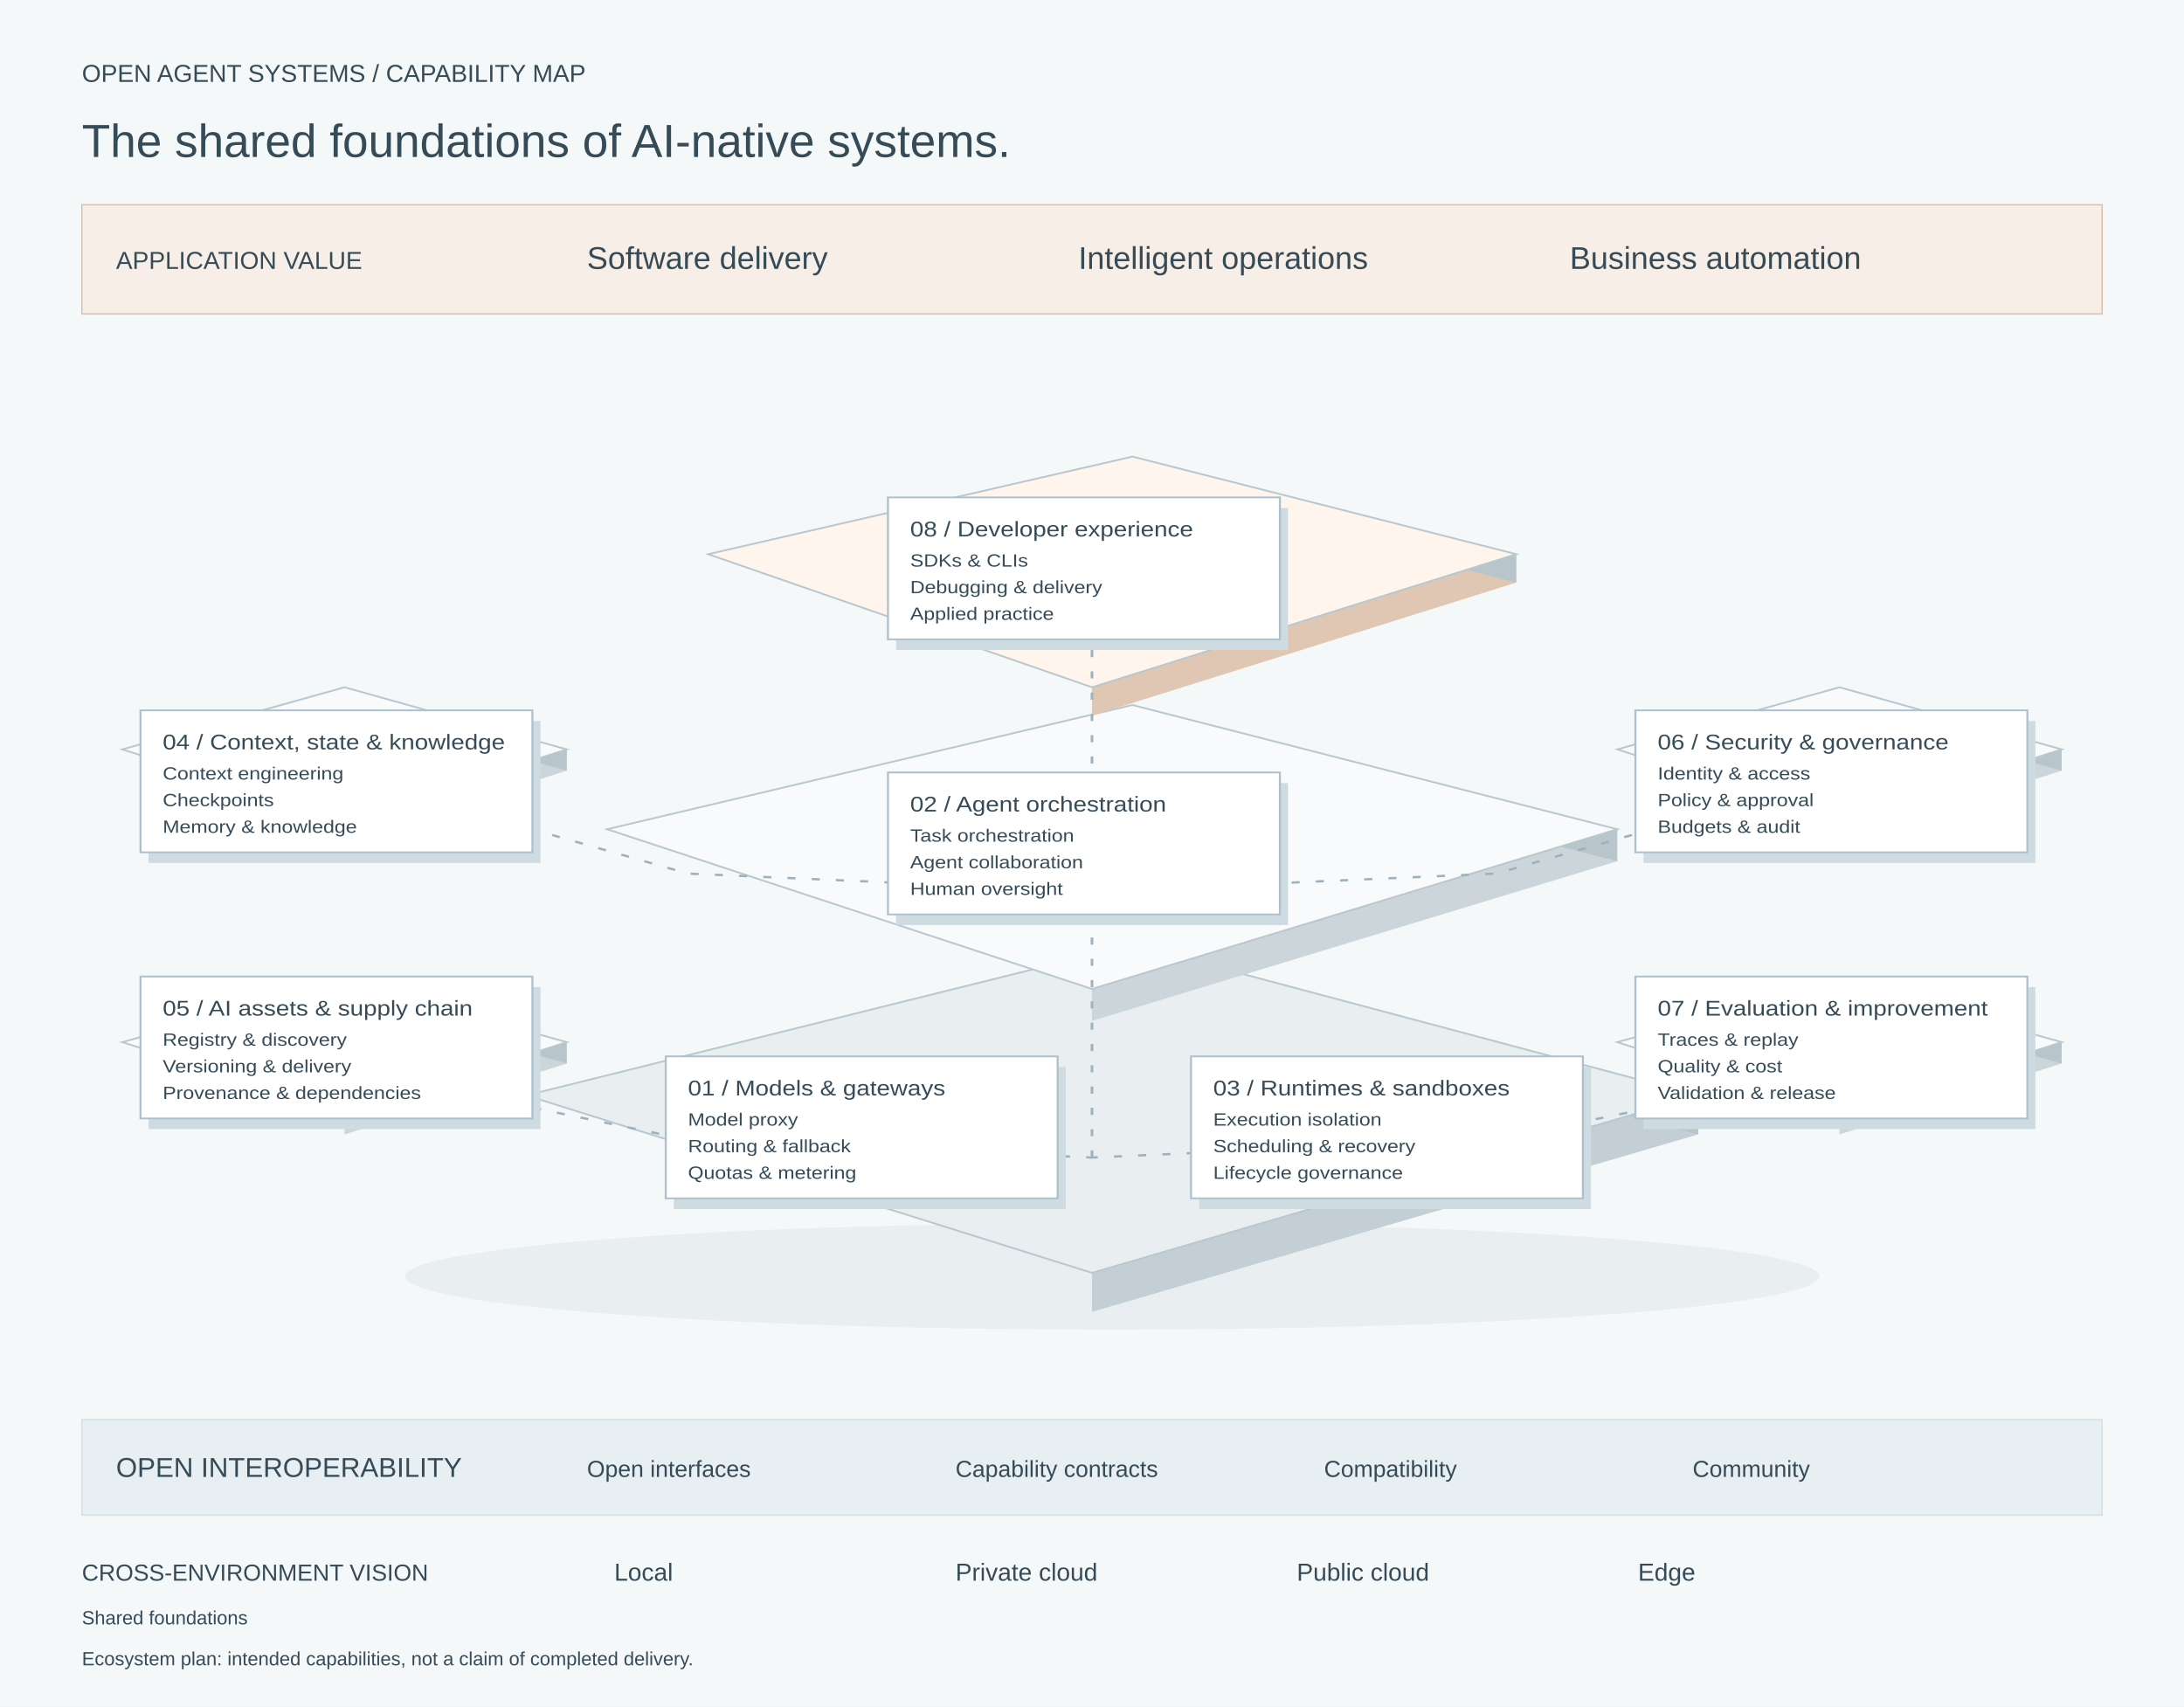
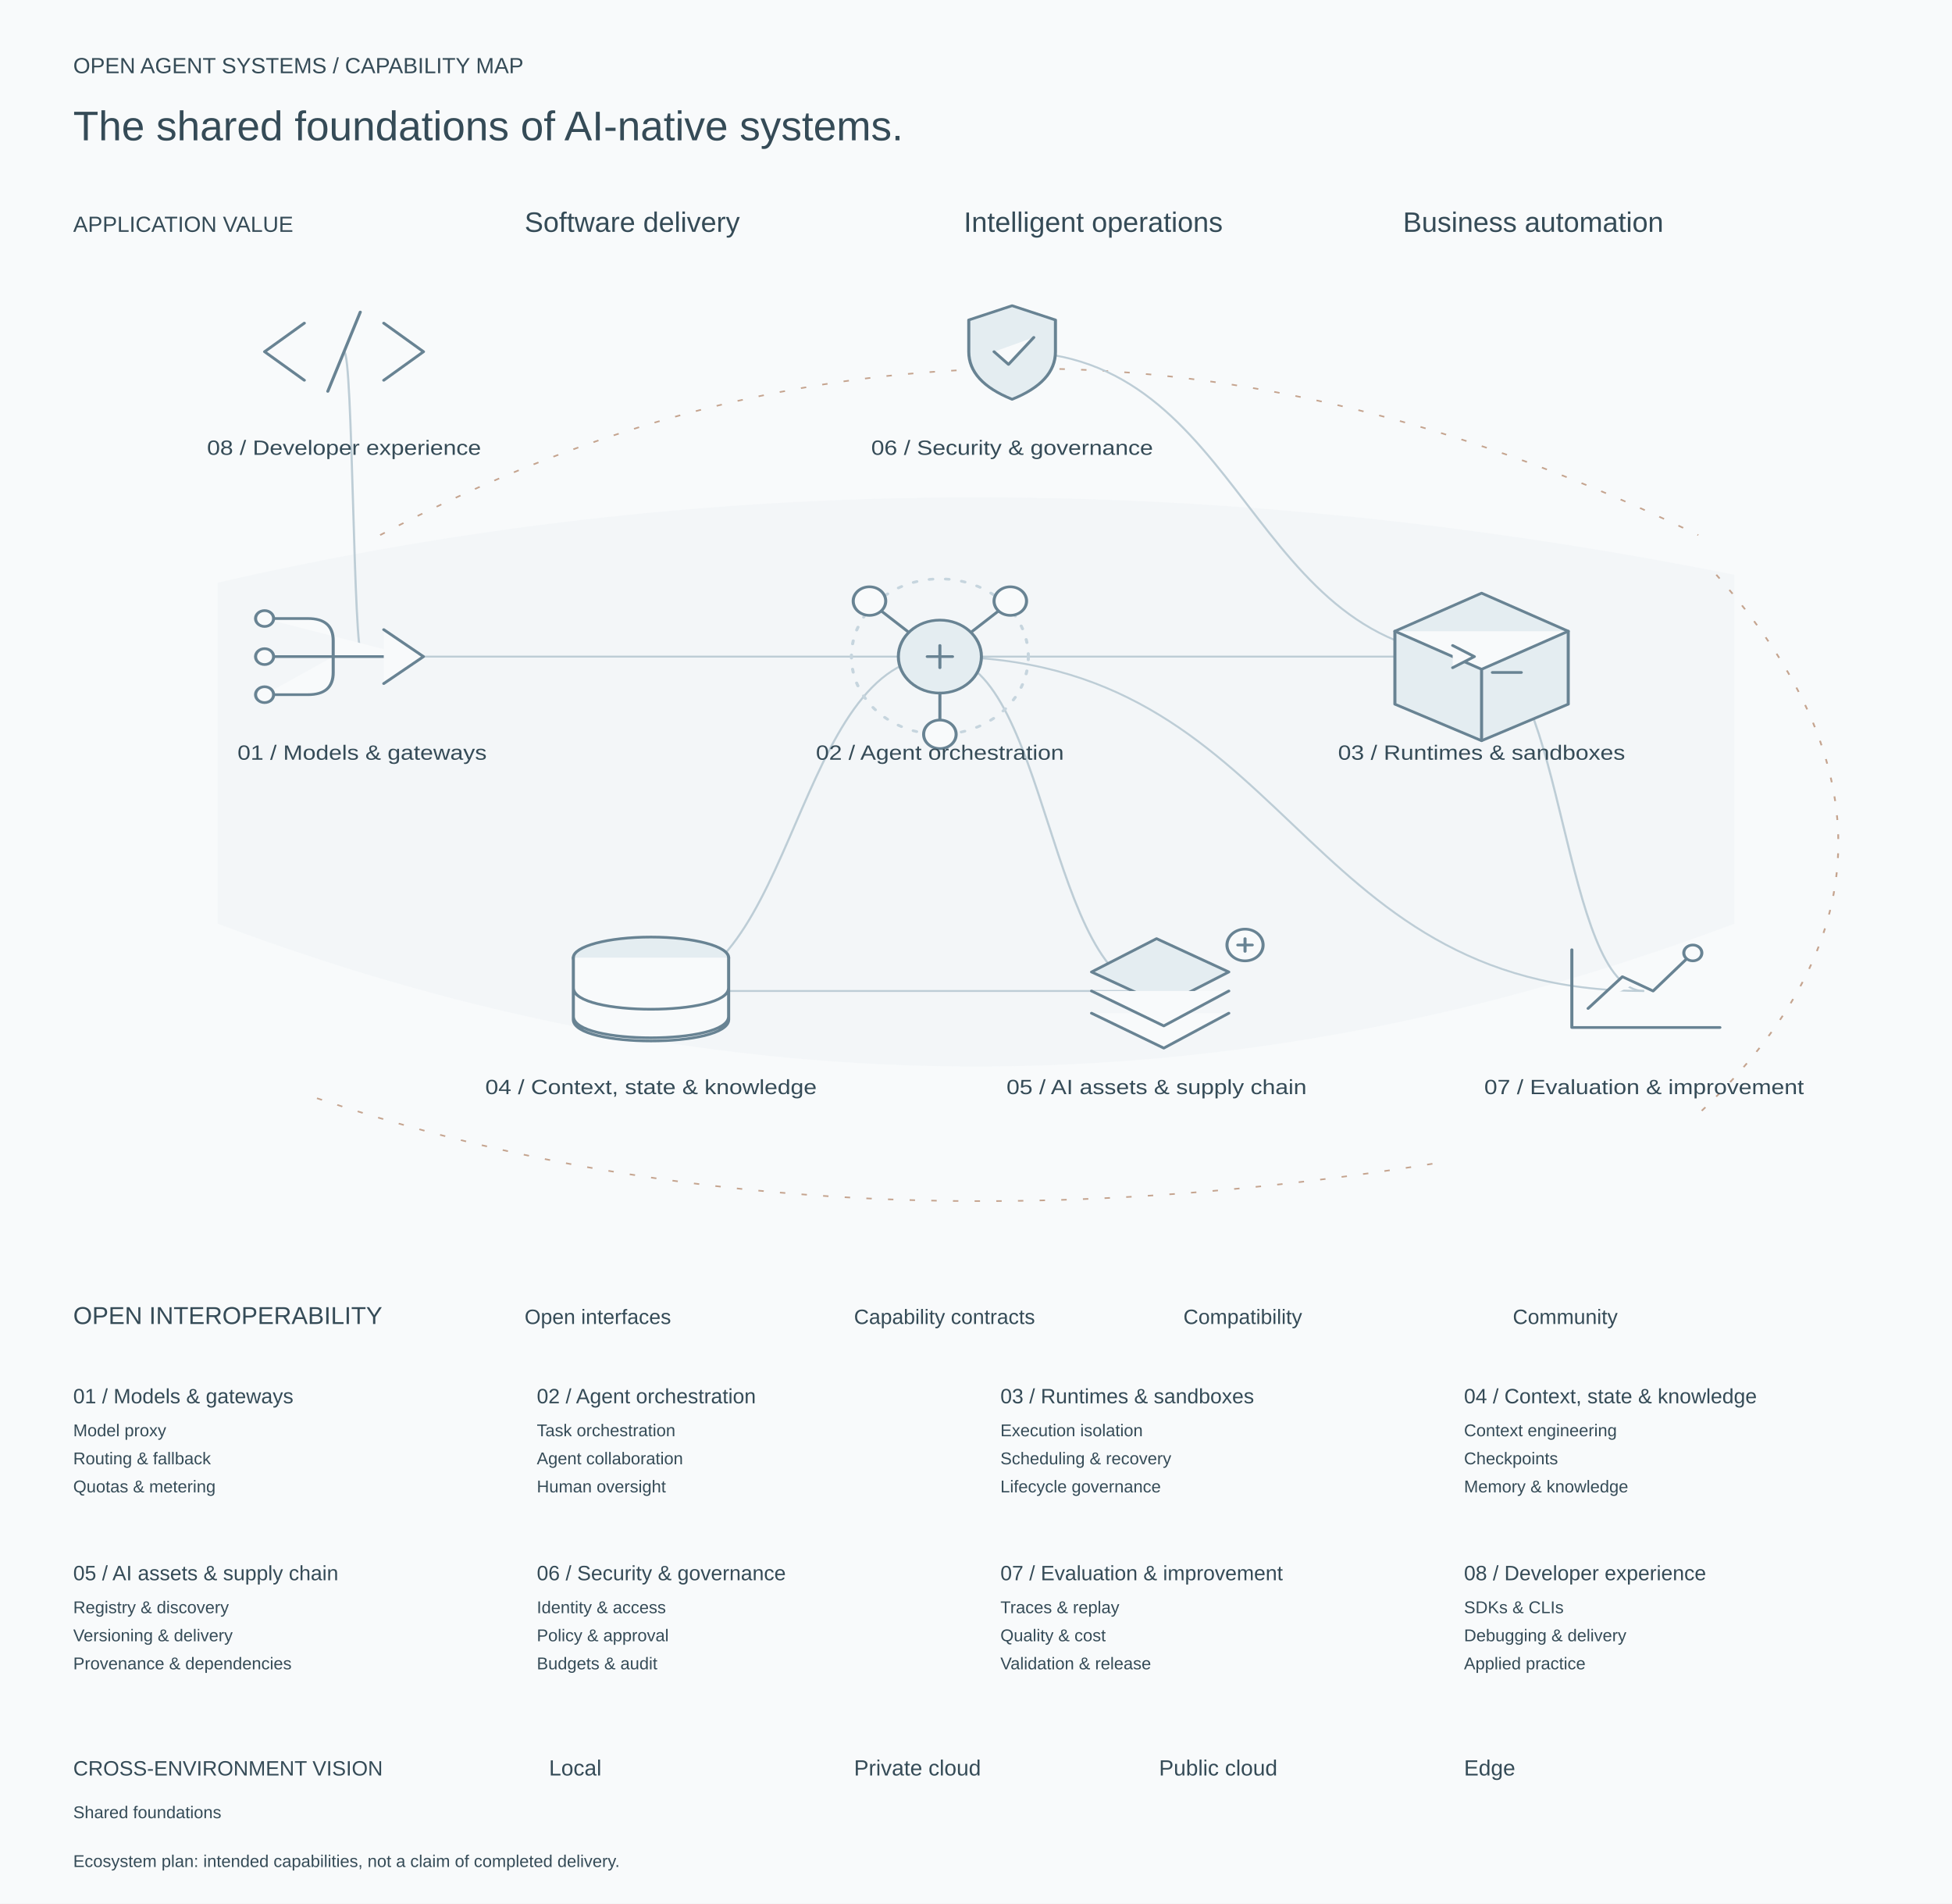
- <svg xmlns="http://www.w3.org/2000/svg" width="1600" height="1250" viewBox="0 0 1600 1250" role="img" aria-labelledby="title desc">
-   <style>text{font-family:Arial,"PingFang SC",sans-serif;fill:#354b57}.iso-map-connections{fill:none;stroke:#9eb2bd;stroke-width:1.3;stroke-dasharray:4 8}</style>
-   <rect width="1600" height="1250" fill="#f5f8f9" />
-   <text x="60" y="60" font-size="18">OPEN AGENT SYSTEMS / CAPABILITY MAP</text>
-   <text x="60" y="115" font-size="34">The shared foundations of AI-native systems.</text>
-   <rect x="60" y="150" width="1480" height="80" fill="#f7eee7" stroke="#d9c1af" />
-   <text x="85" y="197" font-size="18">APPLICATION VALUE</text>
-   <text x="430" y="197" font-size="23">Software delivery</text>
-   <text x="790" y="197" font-size="23">Intelligent operations</text>
-   <text x="1150" y="197" font-size="23">Business automation</text>
+ <svg xmlns="http://www.w3.org/2000/svg" width="1600" height="1560" viewBox="0 0 1600 1560" role="img" aria-labelledby="title desc">
+   <style>text{font-family:Arial,"PingFang SC",sans-serif;fill:#354b57}.scene-field{fill:#e8eef2;opacity:.3}.scene-boundary{fill:none;stroke:#c5a48f;stroke-dasharray:3 9}.scene-symbol{fill:#f8fafb;stroke:#688393;stroke-width:1.7;stroke-linejoin:round;stroke-linecap:round}.symbol-core,.symbol-volume{fill:#e4edf1}.symbol-halo{fill:none;stroke:#c6d5de;stroke-dasharray:2 7}.scene-edge{fill:none;stroke:#bdcdd6;stroke-width:1.2}</style>
+   <rect width="1600" height="1560" fill="#f8fafb" />
+   <text x="60" y="60" font-size="18" text-anchor="start">OPEN AGENT SYSTEMS / CAPABILITY MAP</text>
+   <text x="60" y="115" font-size="34" text-anchor="start">The shared foundations of AI-native systems.</text>
+   <text x="60" y="190" font-size="18" text-anchor="start">APPLICATION VALUE</text>
+   <text x="430" y="190" font-size="23" text-anchor="start">Software delivery</text>
+   <text x="790" y="190" font-size="23" text-anchor="start">Intelligent operations</text>
+   <text x="1150" y="190" font-size="23" text-anchor="start">Business automation</text>
  <g transform="translate(60 250) scale(1.48 1.3)">
-     <ellipse cx="510" cy="527" rx="350" ry="30" fill="#7a919b" opacity=".10" />
-     <g class="iso-deck">
-       <polygon points="500,525 800,425 800,447 500,547" fill="#c3cfd5" />
-       <polygon points="520,340 800,425 800,447 520,362" fill="#b8c6cc" />
-       <polygon points="220,425 520,340 800,425 500,525" fill="#e9eff1" stroke="#b9c8ce" stroke-width="1" />
+     <path class="scene-field" d="M80 175Q480 70 920 170V390Q500 570 80 390Z" />
+     <path class="scene-boundary" d="M170 145Q520-65 900 145M910 170Q1050 350 900 510M135 500Q410 605 760 540" />
+     <path class="scene-edge" data-from="7" data-to="0" d="M150.0 29.4C155.0 29.4,155.0 221.6,160.0 221.6" />
+     <path class="scene-edge" data-from="0" data-to="1" d="M160.0 221.6C320.0 221.6,320.0 221.6,480.0 221.6" />
+     <path class="scene-edge" data-from="1" data-to="2" d="M480.0 221.6C630.0 221.6,630.0 221.6,780.0 221.6" />
+     <path class="scene-edge" data-from="3" data-to="1" d="M320.0 432.4C400.0 432.4,400.0 221.6,480.0 221.6" />
+     <path class="scene-edge" data-from="1" data-to="4" d="M480.0 221.6C540.0 221.6,540.0 432.4,600.0 432.4" />
+     <path class="scene-edge" data-from="2" data-to="6" d="M780.0 221.6C825.0 221.6,825.0 432.4,870.0 432.4" />
+     <path class="scene-edge" data-from="6" data-to="1" d="M870.0 432.4C675.0 432.4,675.0 221.6,480.0 221.6" />
+     <path class="scene-edge" data-from="4" data-to="3" d="M600.0 432.4C460.0 432.4,460.0 432.4,320.0 432.4" />
+     <path class="scene-edge" data-from="5" data-to="2" d="M520.0 29.4C650.0 29.4,650.0 221.6,780.0 221.6" />
+     <g class="scene-object" data-object="0">
+       <g class="scene-symbol" transform="translate(160.0 221.6)">
+         <g class="scene-glyph">
+           <path d="M-54-24H-30Q-16-24-16-10V0H28M-54 0H28M-54 24H-30Q-16 24-16 10V0" />
+           <circle cx="-54" cy="-24" r="5" />
+           <circle cx="-54" cy="0" r="5" />
+           <circle cx="-54" cy="24" r="5" />
+           <path d="M12-17L34 0 12 17" />
+         </g>
+       </g>
    </g>
-     <g class="iso-deck">
-       <polygon points="500,365 760,275 760,293 500,383" fill="#ccd6da" />
-       <polygon points="520,205 760,275 760,293 520,223" fill="#b8c6cc" />
-       <polygon points="260,275 520,205 760,275 500,365" fill="#f8fafb" stroke="#b9c8ce" stroke-width="1" />
+     <g class="scene-object" data-object="1">
+       <g class="scene-symbol" transform="translate(480.0 221.6)">
+         <g class="scene-glyph">
+           <circle class="symbol-halo" r="49" />
+           <circle class="symbol-core" r="23" />
+           <path d="M-18-16L-35-31M18-16L35-31M0 23V42" />
+           <circle cx="-39" cy="-35" r="9" />
+           <circle cx="39" cy="-35" r="9" />
+           <circle cy="49" r="9" />
+           <path d="M-7 0H7M0-7V7" />
+         </g>
+       </g>
    </g>
-     <g class="iso-deck">
-       <polygon points="500,195 710,120 710,136 500,211" fill="#dfc7b4" />
-       <polygon points="520,65 710,120 710,136 520,81" fill="#b8c6cc" />
-       <polygon points="310,120 520,65 710,120 500,195" fill="#fff5ec" stroke="#b9c8ce" stroke-width="1" />
+     <g class="scene-object" data-object="2">
+       <g class="scene-symbol" transform="translate(780.0 221.6)">
+         <g class="scene-glyph">
+           <path class="symbol-volume" d="M0-40L48-16V30L0 53-48 30V-16Z" />
+           <path d="M-48-16L0 8 48-16M0 8V53" />
+           <path d="M-16-7L-4 0-16 7M6 10H22" />
+         </g>
+       </g>
    </g>
-     <g class="iso-deck">
-       <polygon points="130,270 240,230 240,242 130,282" fill="#ccd6da" />
-       <polygon points="130,195 240,230 240,242 130,207" fill="#b8c6cc" />
-       <polygon points="20,230 130,195 240,230 130,270" fill="#f8fafb" stroke="#b9c8ce" stroke-width="1" />
+     <g class="scene-object" data-object="3">
+       <g class="scene-symbol" transform="translate(320.0 432.4)">
+         <g class="scene-glyph">
+           <ellipse class="symbol-volume" rx="43" ry="13" cy="-21" />
+           <path d="M-43-21V18C-43 36 43 36 43 18V-21M-43-2C-43 16 43 16 43-2M-43 16C-43 34 43 34 43 16" />
+         </g>
+       </g>
    </g>
-     <g class="iso-deck">
-       <polygon points="130,435 240,395 240,407 130,447" fill="#ccd6da" />
-       <polygon points="130,360 240,395 240,407 130,372" fill="#b8c6cc" />
-       <polygon points="20,395 130,360 240,395 130,435" fill="#f8fafb" stroke="#b9c8ce" stroke-width="1" />
+     <g class="scene-object" data-object="4">
+       <g class="scene-symbol" transform="translate(600.0 432.4)">
+         <g class="scene-glyph">
+           <path class="symbol-volume" d="M-36-12L0-33 40-12 4 9Z" />
+           <path d="M-36 0L4 22 40 0M-36 14L4 36 40 14" />
+           <circle cx="49" cy="-29" r="10" />
+           <path d="M45-29H53M49-33V-25" />
+         </g>
+       </g>
    </g>
-     <g class="iso-deck">
-       <polygon points="870,270 980,230 980,242 870,282" fill="#ccd6da" />
-       <polygon points="870,195 980,230 980,242 870,207" fill="#b8c6cc" />
-       <polygon points="760,230 870,195 980,230 870,270" fill="#f8fafb" stroke="#b9c8ce" stroke-width="1" />
+     <g class="scene-object" data-object="5">
+       <g class="scene-symbol" transform="translate(520.0 29.4)">
+         <g class="scene-glyph">
+           <path class="symbol-volume" d="M0-29L24-20V0Q24 19 0 30Q-24 19-24 0V-20Z" />
+           <path d="M-10 0L-2 8 12-9" />
+         </g>
+       </g>
    </g>
-     <g class="iso-deck">
-       <polygon points="870,435 980,395 980,407 870,447" fill="#ccd6da" />
-       <polygon points="870,360 980,395 980,407 870,372" fill="#b8c6cc" />
-       <polygon points="760,395 870,360 980,395 870,435" fill="#f8fafb" stroke="#b9c8ce" stroke-width="1" />
+     <g class="scene-object" data-object="6">
+       <g class="scene-symbol" transform="translate(870.0 432.4)">
+         <g class="scene-glyph">
+           <path d="M-40 23H42M-40 23V-26M-31 11L-12-9 5 0 27-24" />
+           <circle cx="27" cy="-24" r="5" />
+         </g>
+       </g>
    </g>
-     <g class="iso-map-connections">
-       <path d="M130 245L300 300L500 310M870 245L700 300L500 310M130 410L300 450L500 460M870 410L700 450L500 460M500 460V310M500 310V145" />
+     <g class="scene-object" data-object="7">
+       <g class="scene-symbol" transform="translate(150.0 29.4)">
+         <g class="scene-glyph">
+           <path d="M-22-18L-44 0-22 18M22-18L44 0 22 18M9-25L-9 25" />
+         </g>
+       </g>
    </g>
-     <rect x="293" y="409" width="194" height="80" fill="#cedbe1" />
-     <rect x="289" y="403" width="194" height="80" fill="#ffffff" stroke="#adc1cc" />
-     <text x="300" y="425" font-size="12">01 / Models &amp; gateways</text>
-     <text x="300" y="442" font-size="10">Model proxy</text>
-     <text x="300" y="457" font-size="10">Routing &amp; fallback</text>
-     <text x="300" y="472" font-size="10">Quotas &amp; metering</text>
-     <rect x="403" y="249" width="194" height="80" fill="#cedbe1" />
-     <rect x="399" y="243" width="194" height="80" fill="#ffffff" stroke="#adc1cc" />
-     <text x="410" y="265" font-size="12">02 / Agent orchestration</text>
-     <text x="410" y="282" font-size="10">Task orchestration</text>
-     <text x="410" y="297" font-size="10">Agent collaboration</text>
-     <text x="410" y="312" font-size="10">Human oversight</text>
-     <rect x="553" y="409" width="194" height="80" fill="#cedbe1" />
-     <rect x="549" y="403" width="194" height="80" fill="#ffffff" stroke="#adc1cc" />
-     <text x="560" y="425" font-size="12">03 / Runtimes &amp; sandboxes</text>
-     <text x="560" y="442" font-size="10">Execution isolation</text>
-     <text x="560" y="457" font-size="10">Scheduling &amp; recovery</text>
-     <text x="560" y="472" font-size="10">Lifecycle governance</text>
-     <rect x="33" y="214" width="194" height="80" fill="#cedbe1" />
-     <rect x="29" y="208" width="194" height="80" fill="#ffffff" stroke="#adc1cc" />
-     <text x="40" y="230" font-size="12">04 / Context, state &amp; knowledge</text>
-     <text x="40" y="247" font-size="10">Context engineering</text>
-     <text x="40" y="262" font-size="10">Checkpoints</text>
-     <text x="40" y="277" font-size="10">Memory &amp; knowledge</text>
-     <rect x="33" y="364" width="194" height="80" fill="#cedbe1" />
-     <rect x="29" y="358" width="194" height="80" fill="#ffffff" stroke="#adc1cc" />
-     <text x="40" y="380" font-size="12">05 / AI assets &amp; supply chain</text>
-     <text x="40" y="397" font-size="10">Registry &amp; discovery</text>
-     <text x="40" y="412" font-size="10">Versioning &amp; delivery</text>
-     <text x="40" y="427" font-size="10">Provenance &amp; dependencies</text>
-     <rect x="773" y="214" width="194" height="80" fill="#cedbe1" />
-     <rect x="769" y="208" width="194" height="80" fill="#ffffff" stroke="#adc1cc" />
-     <text x="780" y="230" font-size="12">06 / Security &amp; governance</text>
-     <text x="780" y="247" font-size="10">Identity &amp; access</text>
-     <text x="780" y="262" font-size="10">Policy &amp; approval</text>
-     <text x="780" y="277" font-size="10">Budgets &amp; audit</text>
-     <rect x="773" y="364" width="194" height="80" fill="#cedbe1" />
-     <rect x="769" y="358" width="194" height="80" fill="#ffffff" stroke="#adc1cc" />
-     <text x="780" y="380" font-size="12">07 / Evaluation &amp; improvement</text>
-     <text x="780" y="397" font-size="10">Traces &amp; replay</text>
-     <text x="780" y="412" font-size="10">Quality &amp; cost</text>
-     <text x="780" y="427" font-size="10">Validation &amp; release</text>
-     <rect x="403" y="94" width="194" height="80" fill="#cedbe1" />
-     <rect x="399" y="88" width="194" height="80" fill="#ffffff" stroke="#adc1cc" />
-     <text x="410" y="110" font-size="12">08 / Developer experience</text>
-     <text x="410" y="127" font-size="10">SDKs &amp; CLIs</text>
-     <text x="410" y="142" font-size="10">Debugging &amp; delivery</text>
-     <text x="410" y="157" font-size="10">Applied practice</text>
+     <text x="160" y="286.6" font-size="13" text-anchor="middle">01 / Models &amp; gateways</text>
+     <text x="480" y="286.6" font-size="13" text-anchor="middle">02 / Agent orchestration</text>
+     <text x="780" y="286.6" font-size="13" text-anchor="middle">03 / Runtimes &amp; sandboxes</text>
+     <text x="320" y="497.4" font-size="13" text-anchor="middle">04 / Context, state &amp; knowledge</text>
+     <text x="600" y="497.4" font-size="13" text-anchor="middle">05 / AI assets &amp; supply chain</text>
+     <text x="520" y="94.4" font-size="13" text-anchor="middle">06 / Security &amp; governance</text>
+     <text x="870" y="497.4" font-size="13" text-anchor="middle">07 / Evaluation &amp; improvement</text>
+     <text x="150" y="94.4" font-size="13" text-anchor="middle">08 / Developer experience</text>
  </g>
-   <rect x="60" y="1040" width="1480" height="70" fill="#e8eff2" stroke="#d4dfe5" />
-   <text x="85" y="1082" font-size="20">OPEN INTEROPERABILITY</text>
-   <text x="430" y="1082" font-size="17">Open interfaces</text>
-   <text x="700" y="1082" font-size="17">Capability contracts</text>
-   <text x="970" y="1082" font-size="17">Compatibility</text>
-   <text x="1240" y="1082" font-size="17">Community</text>
-   <text x="60" y="1158" font-size="17">CROSS-ENVIRONMENT VISION</text>
-   <text x="450" y="1158" font-size="18">Local</text>
-   <text x="700" y="1158" font-size="18">Private cloud</text>
-   <text x="950" y="1158" font-size="18">Public cloud</text>
-   <text x="1200" y="1158" font-size="18">Edge</text>
-   <text x="60" y="1190" font-size="14">Shared foundations</text>
-   <text x="60" y="1220" font-size="14">Ecosystem plan: intended capabilities, not a claim of completed delivery.</text>
+   <text x="60" y="1085" font-size="20" text-anchor="start">OPEN INTEROPERABILITY</text>
+   <text x="430" y="1085" font-size="17" text-anchor="start">Open interfaces</text>
+   <text x="700" y="1085" font-size="17" text-anchor="start">Capability contracts</text>
+   <text x="970" y="1085" font-size="17" text-anchor="start">Compatibility</text>
+   <text x="1240" y="1085" font-size="17" text-anchor="start">Community</text>
+   <text x="60" y="1150" font-size="17" text-anchor="start">01 / Models &amp; gateways</text>
+   <text x="60" y="1177" font-size="14" text-anchor="start">Model proxy</text>
+   <text x="60" y="1200" font-size="14" text-anchor="start">Routing &amp; fallback</text>
+   <text x="60" y="1223" font-size="14" text-anchor="start">Quotas &amp; metering</text>
+   <text x="440" y="1150" font-size="17" text-anchor="start">02 / Agent orchestration</text>
+   <text x="440" y="1177" font-size="14" text-anchor="start">Task orchestration</text>
+   <text x="440" y="1200" font-size="14" text-anchor="start">Agent collaboration</text>
+   <text x="440" y="1223" font-size="14" text-anchor="start">Human oversight</text>
+   <text x="820" y="1150" font-size="17" text-anchor="start">03 / Runtimes &amp; sandboxes</text>
+   <text x="820" y="1177" font-size="14" text-anchor="start">Execution isolation</text>
+   <text x="820" y="1200" font-size="14" text-anchor="start">Scheduling &amp; recovery</text>
+   <text x="820" y="1223" font-size="14" text-anchor="start">Lifecycle governance</text>
+   <text x="1200" y="1150" font-size="17" text-anchor="start">04 / Context, state &amp; knowledge</text>
+   <text x="1200" y="1177" font-size="14" text-anchor="start">Context engineering</text>
+   <text x="1200" y="1200" font-size="14" text-anchor="start">Checkpoints</text>
+   <text x="1200" y="1223" font-size="14" text-anchor="start">Memory &amp; knowledge</text>
+   <text x="60" y="1295" font-size="17" text-anchor="start">05 / AI assets &amp; supply chain</text>
+   <text x="60" y="1322" font-size="14" text-anchor="start">Registry &amp; discovery</text>
+   <text x="60" y="1345" font-size="14" text-anchor="start">Versioning &amp; delivery</text>
+   <text x="60" y="1368" font-size="14" text-anchor="start">Provenance &amp; dependencies</text>
+   <text x="440" y="1295" font-size="17" text-anchor="start">06 / Security &amp; governance</text>
+   <text x="440" y="1322" font-size="14" text-anchor="start">Identity &amp; access</text>
+   <text x="440" y="1345" font-size="14" text-anchor="start">Policy &amp; approval</text>
+   <text x="440" y="1368" font-size="14" text-anchor="start">Budgets &amp; audit</text>
+   <text x="820" y="1295" font-size="17" text-anchor="start">07 / Evaluation &amp; improvement</text>
+   <text x="820" y="1322" font-size="14" text-anchor="start">Traces &amp; replay</text>
+   <text x="820" y="1345" font-size="14" text-anchor="start">Quality &amp; cost</text>
+   <text x="820" y="1368" font-size="14" text-anchor="start">Validation &amp; release</text>
+   <text x="1200" y="1295" font-size="17" text-anchor="start">08 / Developer experience</text>
+   <text x="1200" y="1322" font-size="14" text-anchor="start">SDKs &amp; CLIs</text>
+   <text x="1200" y="1345" font-size="14" text-anchor="start">Debugging &amp; delivery</text>
+   <text x="1200" y="1368" font-size="14" text-anchor="start">Applied practice</text>
+   <text x="60" y="1455" font-size="17" text-anchor="start">CROSS-ENVIRONMENT VISION</text>
+   <text x="450" y="1455" font-size="18" text-anchor="start">Local</text>
+   <text x="700" y="1455" font-size="18" text-anchor="start">Private cloud</text>
+   <text x="950" y="1455" font-size="18" text-anchor="start">Public cloud</text>
+   <text x="1200" y="1455" font-size="18" text-anchor="start">Edge</text>
+   <text x="60" y="1490" font-size="14" text-anchor="start">Shared foundations</text>
+   <text x="60" y="1530" font-size="14" text-anchor="start">Ecosystem plan: intended capabilities, not a claim of completed delivery.</text>
</svg>
